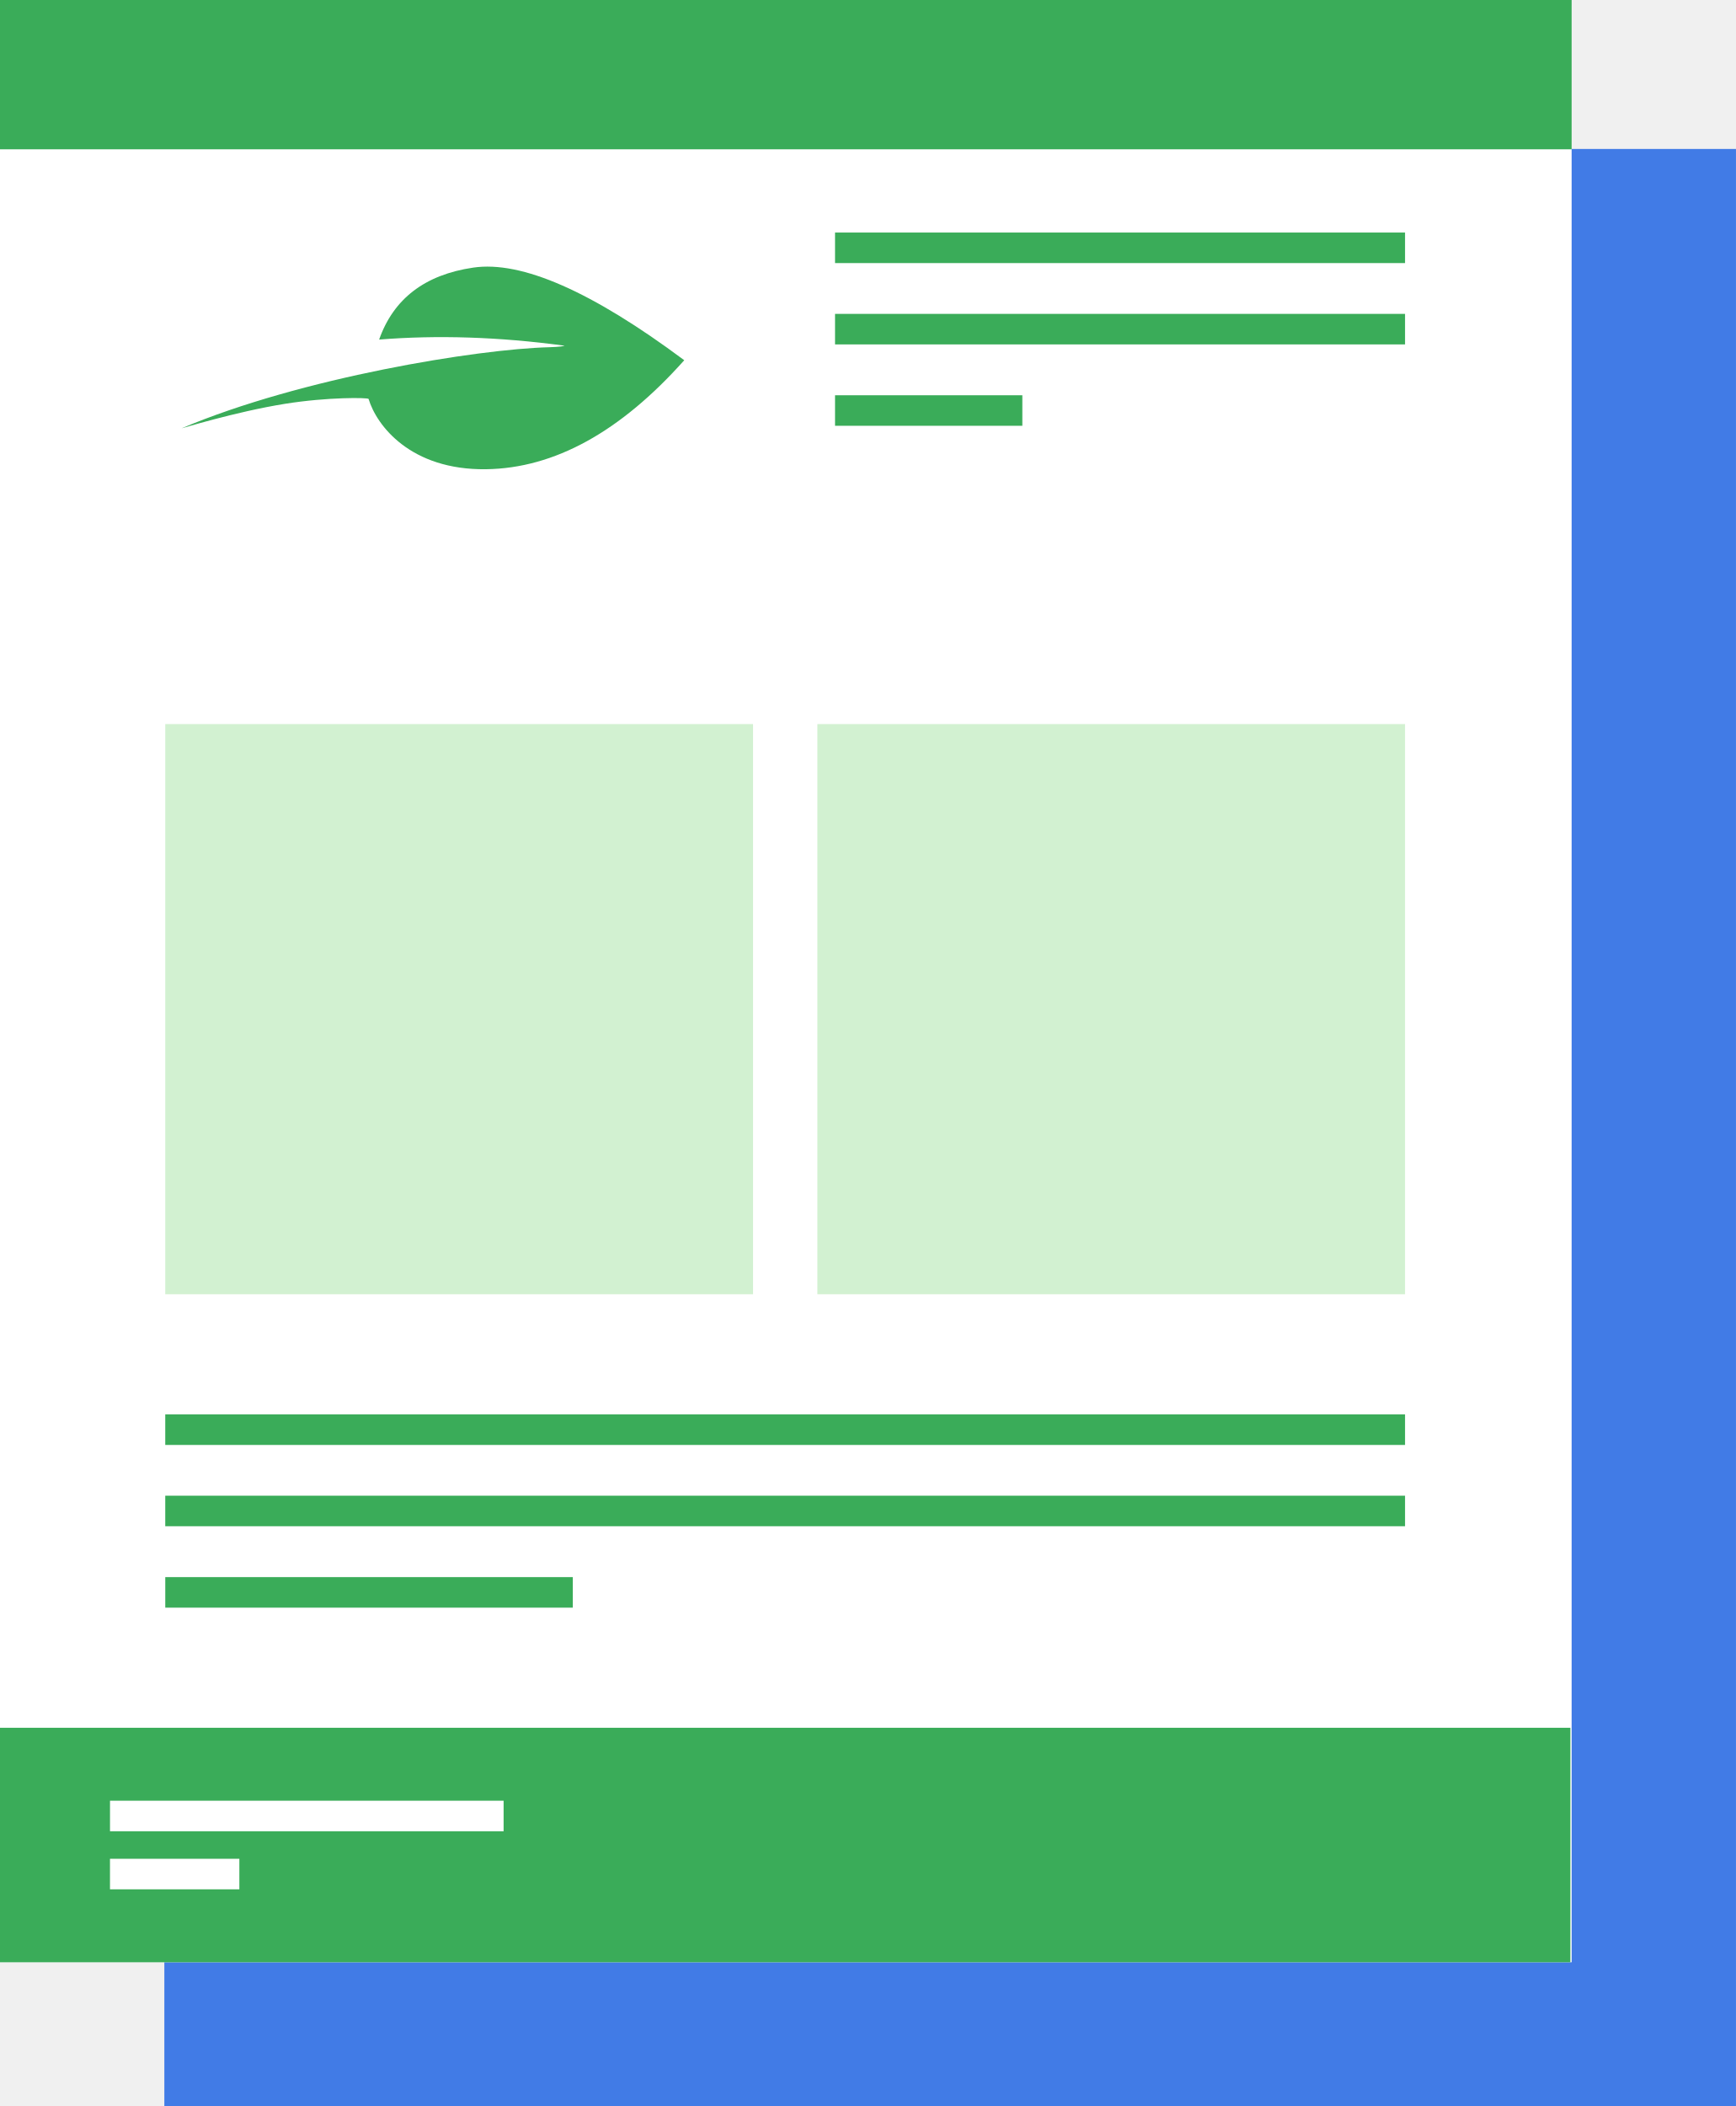
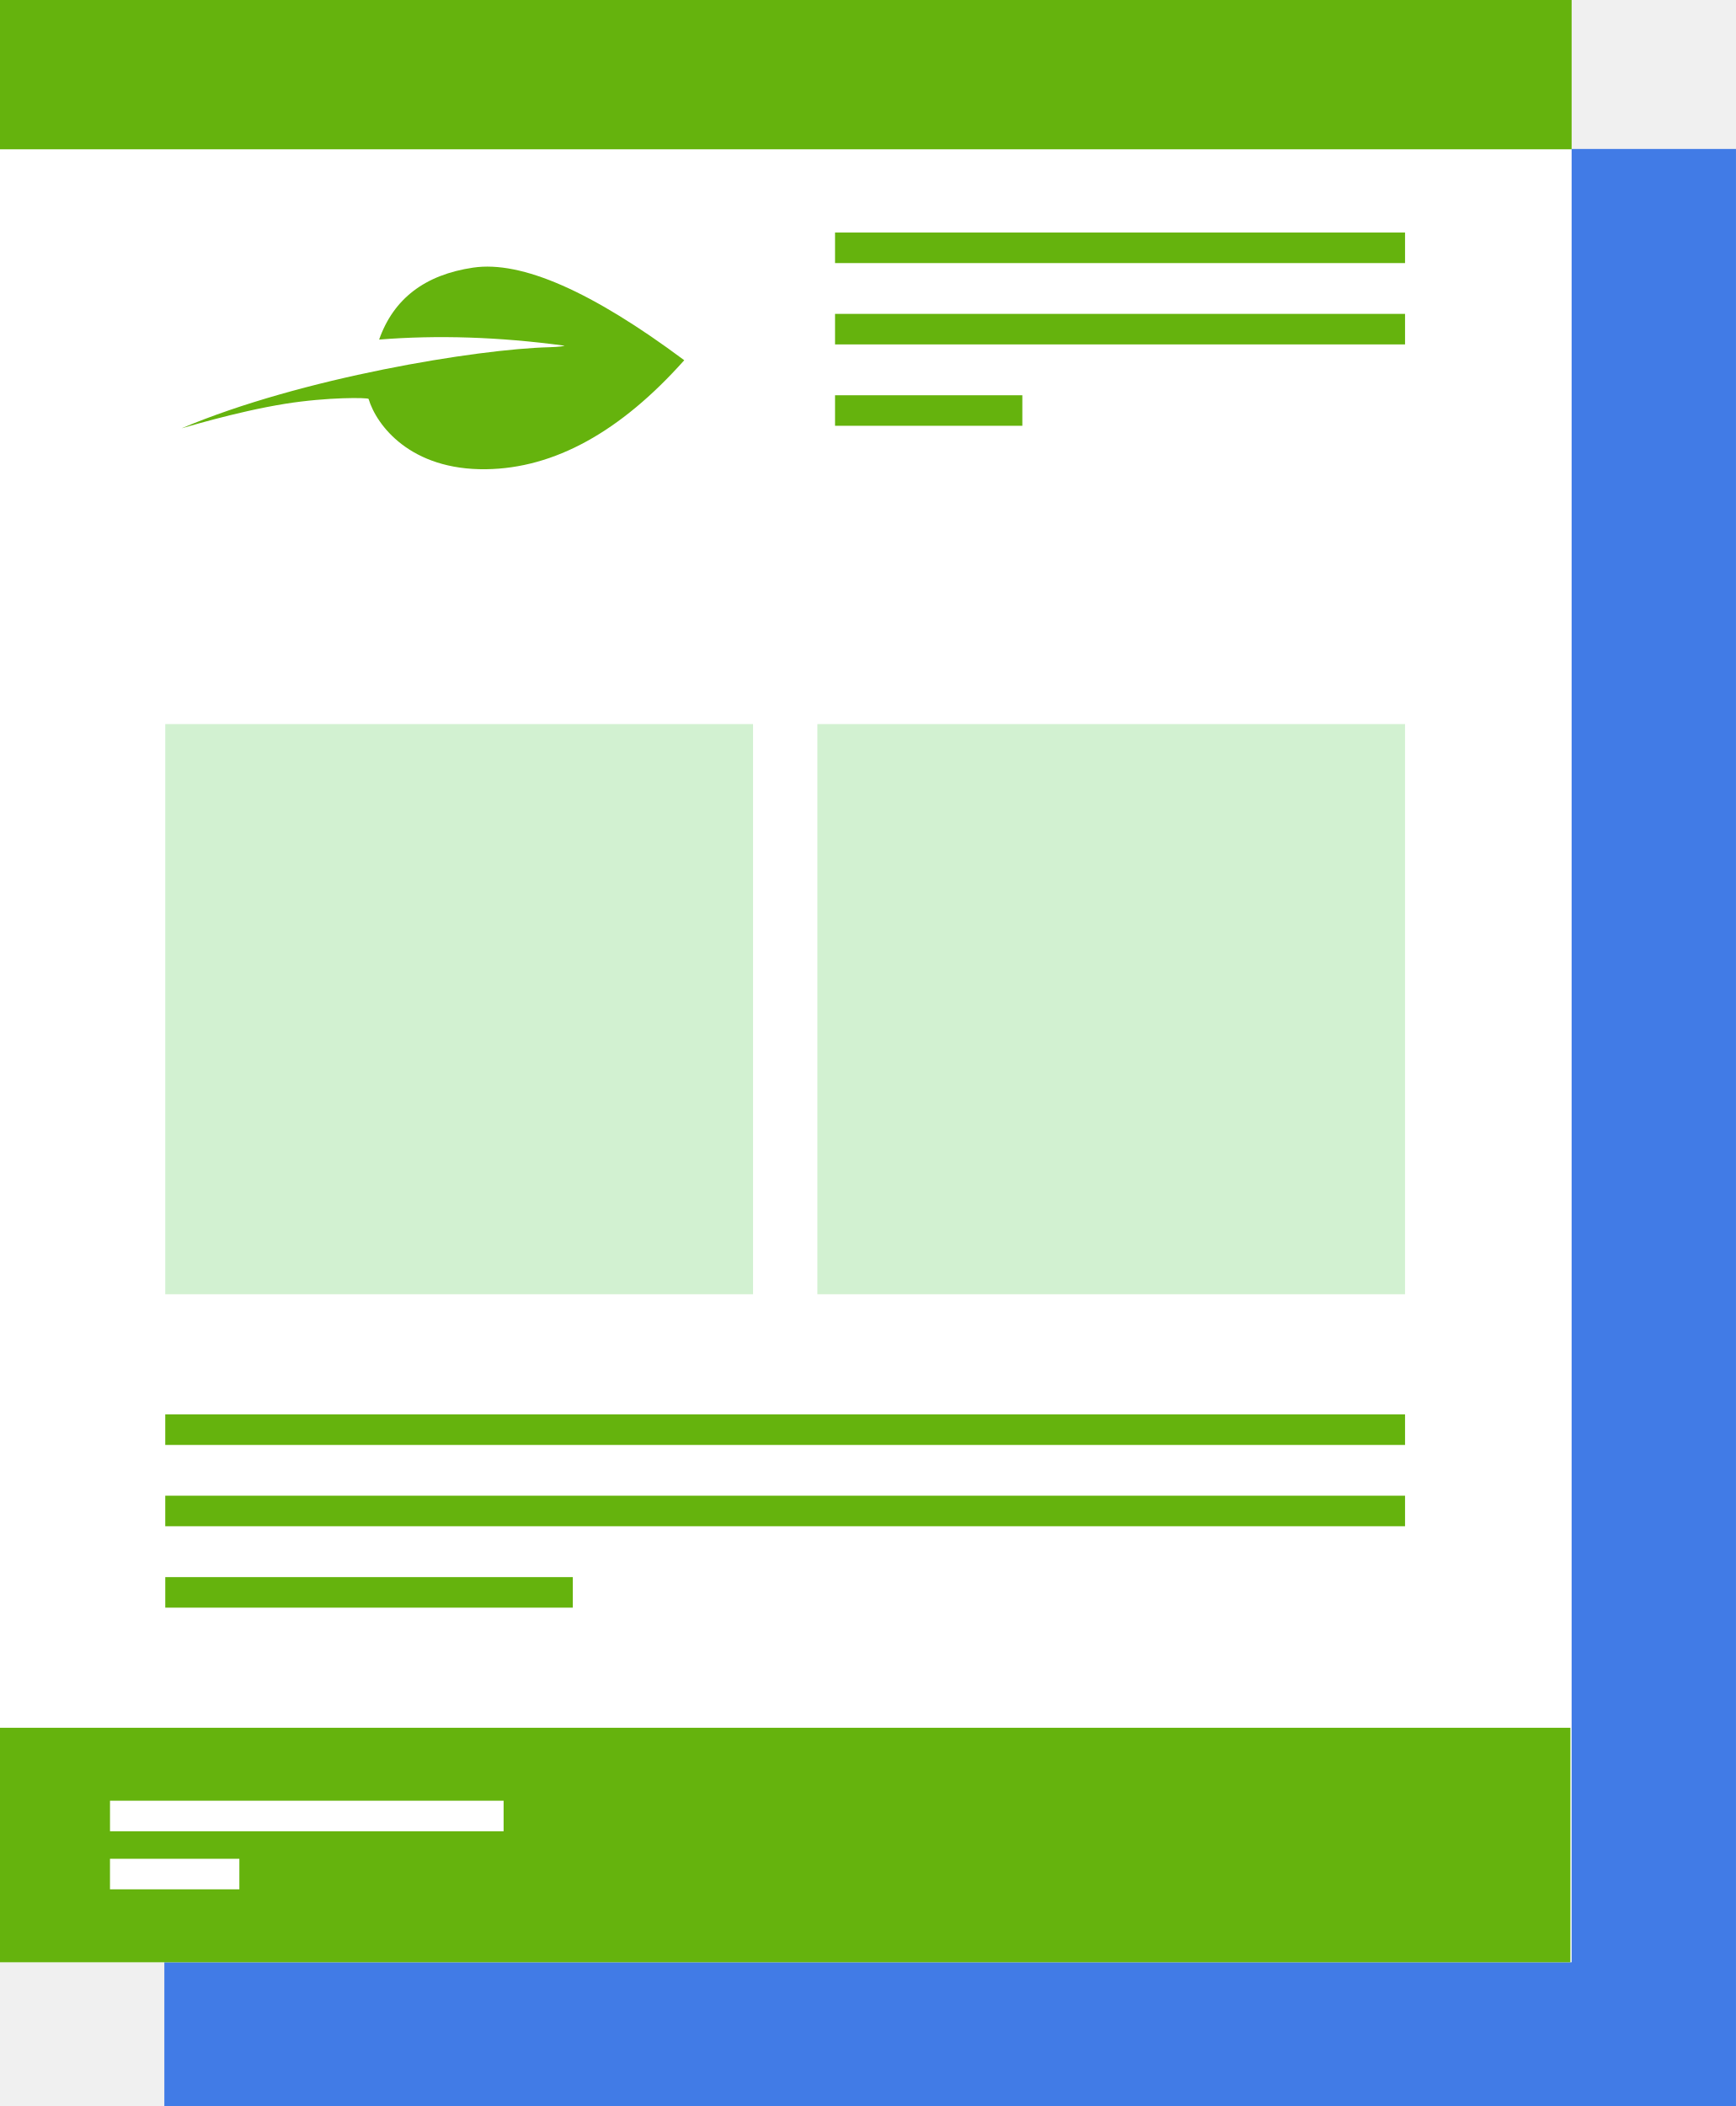
<svg xmlns="http://www.w3.org/2000/svg" width="338px" height="410px" viewBox="0 0 338 410" version="1.1">
  <g id="Landing-Page" stroke="none" stroke-width="1" fill="none" fill-rule="evenodd">
    <g id="WhitePage_Landing" transform="translate(-225, -2148)">
      <g id="footer" transform="translate(225, 2148)">
        <g id="paper">
          <polygon id="Fill-1" fill="#417BE6" points="32 410 338 410 338 29 32 29" />
          <g id="Group-32">
            <polygon id="Fill-1" fill="#FFFFFF" points="0 382.018 306 382.018 306 1.038 0 1.038" />
-             <polygon id="Fill-2" fill="#3AAC59" points="0 29.067 306 29.067 306 0 0 0" />
+             <polygon id="Fill-2" fill="#65b30d" points="0 29.067 306 29.067 306 0 0 0" />
            <g id="Group-31" transform="translate(0, 44.63797)">
              <polygon id="Fill-20" fill="#D2F1D1" points="32.176 207.329 146.618 207.329 146.618 96.329 32.176 96.329" />
              <polygon id="Fill-21" fill="#D2F1D1" points="159.146 207.329 273.567 207.329 273.567 96.329 159.146 96.329" />
-               <polygon id="Fill-22" fill="#3AAC59" points="0 337.38 305.757 337.38 305.757 291.731 0 291.731" />
-               <polygon id="Fill-23" fill="#3AAC59" points="162.585 6.578 273.567 6.578 273.567 0.634 162.585 0.634" />
-               <polygon id="Fill-24" fill="#3AAC59" points="162.585 22.414 273.567 22.414 273.567 16.469 162.585 16.469" />
-               <polygon id="Fill-25" fill="#3AAC59" points="162.585 38.256 199.052 38.256 199.052 32.312 162.585 32.312" />
-               <polygon id="Fill-26" fill="#3AAC59" points="32.176 236.667 273.567 236.667 273.567 230.722 32.176 230.722" />
-               <polygon id="Fill-27" fill="#3AAC59" points="32.176 252.492 273.567 252.492 273.567 246.547 32.176 246.547" />
-               <polygon id="Fill-28" fill="#3AAC59" points="32.179 268.342 111.522 268.342 111.522 262.397 32.179 262.397" />
+               <polygon id="Fill-22" fill="#65b30d" points="0 337.38 305.757 337.38 305.757 291.731 0 291.731" />
+               <polygon id="Fill-23" fill="#65b30d" points="162.585 6.578 273.567 6.578 273.567 0.634 162.585 0.634" />
+               <polygon id="Fill-24" fill="#65b30d" points="162.585 22.414 273.567 22.414 273.567 16.469 162.585 16.469" />
+               <polygon id="Fill-25" fill="#65b30d" points="162.585 38.256 199.052 38.256 199.052 32.312 162.585 32.312" />
+               <polygon id="Fill-26" fill="#65b30d" points="32.176 236.667 273.567 236.667 273.567 230.722 32.176 230.722" />
+               <polygon id="Fill-27" fill="#65b30d" points="32.176 252.492 273.567 252.492 273.567 246.547 32.176 246.547" />
+               <polygon id="Fill-28" fill="#65b30d" points="32.179 268.342 111.522 268.342 111.522 262.397 32.179 262.397" />
              <polygon id="Fill-29" fill="#FFFFFF" points="21.419 311.874 98.052 311.874 98.052 305.929 21.419 305.929" />
              <polygon id="Fill-30" fill="#FFFFFF" points="21.415 323.178 46.603 323.178 46.603 317.234 21.415 317.234" />
            </g>
-             <path d="M73.818,66.109 C76.624,58.152 82.734,53.48 92.139,52.098 C101.549,50.718 115.243,56.729 133.224,70.131 C120.781,84.092 107.921,91.164 94.653,91.349 C79.912,91.553 73.305,82.804 71.765,77.666 C71.681,77.392 63.812,77.282 55.526,78.609 C45.718,80.178 34.976,83.55 35.4,83.367 C58.655,73.519 93.026,67.95 106.924,67.599 C108.63,67.559 110.267,67.352 109.799,67.287 C97.193,65.589 85.2,65.197 73.818,66.109" id="Fill-1" fill="#3AAC59" />
+             <path d="M73.818,66.109 C76.624,58.152 82.734,53.48 92.139,52.098 C101.549,50.718 115.243,56.729 133.224,70.131 C120.781,84.092 107.921,91.164 94.653,91.349 C79.912,91.553 73.305,82.804 71.765,77.666 C71.681,77.392 63.812,77.282 55.526,78.609 C45.718,80.178 34.976,83.55 35.4,83.367 C58.655,73.519 93.026,67.95 106.924,67.599 C108.63,67.559 110.267,67.352 109.799,67.287 C97.193,65.589 85.2,65.197 73.818,66.109" id="Fill-1" fill="#65b30d" />
          </g>
        </g>
      </g>
    </g>
  </g>
</svg>
